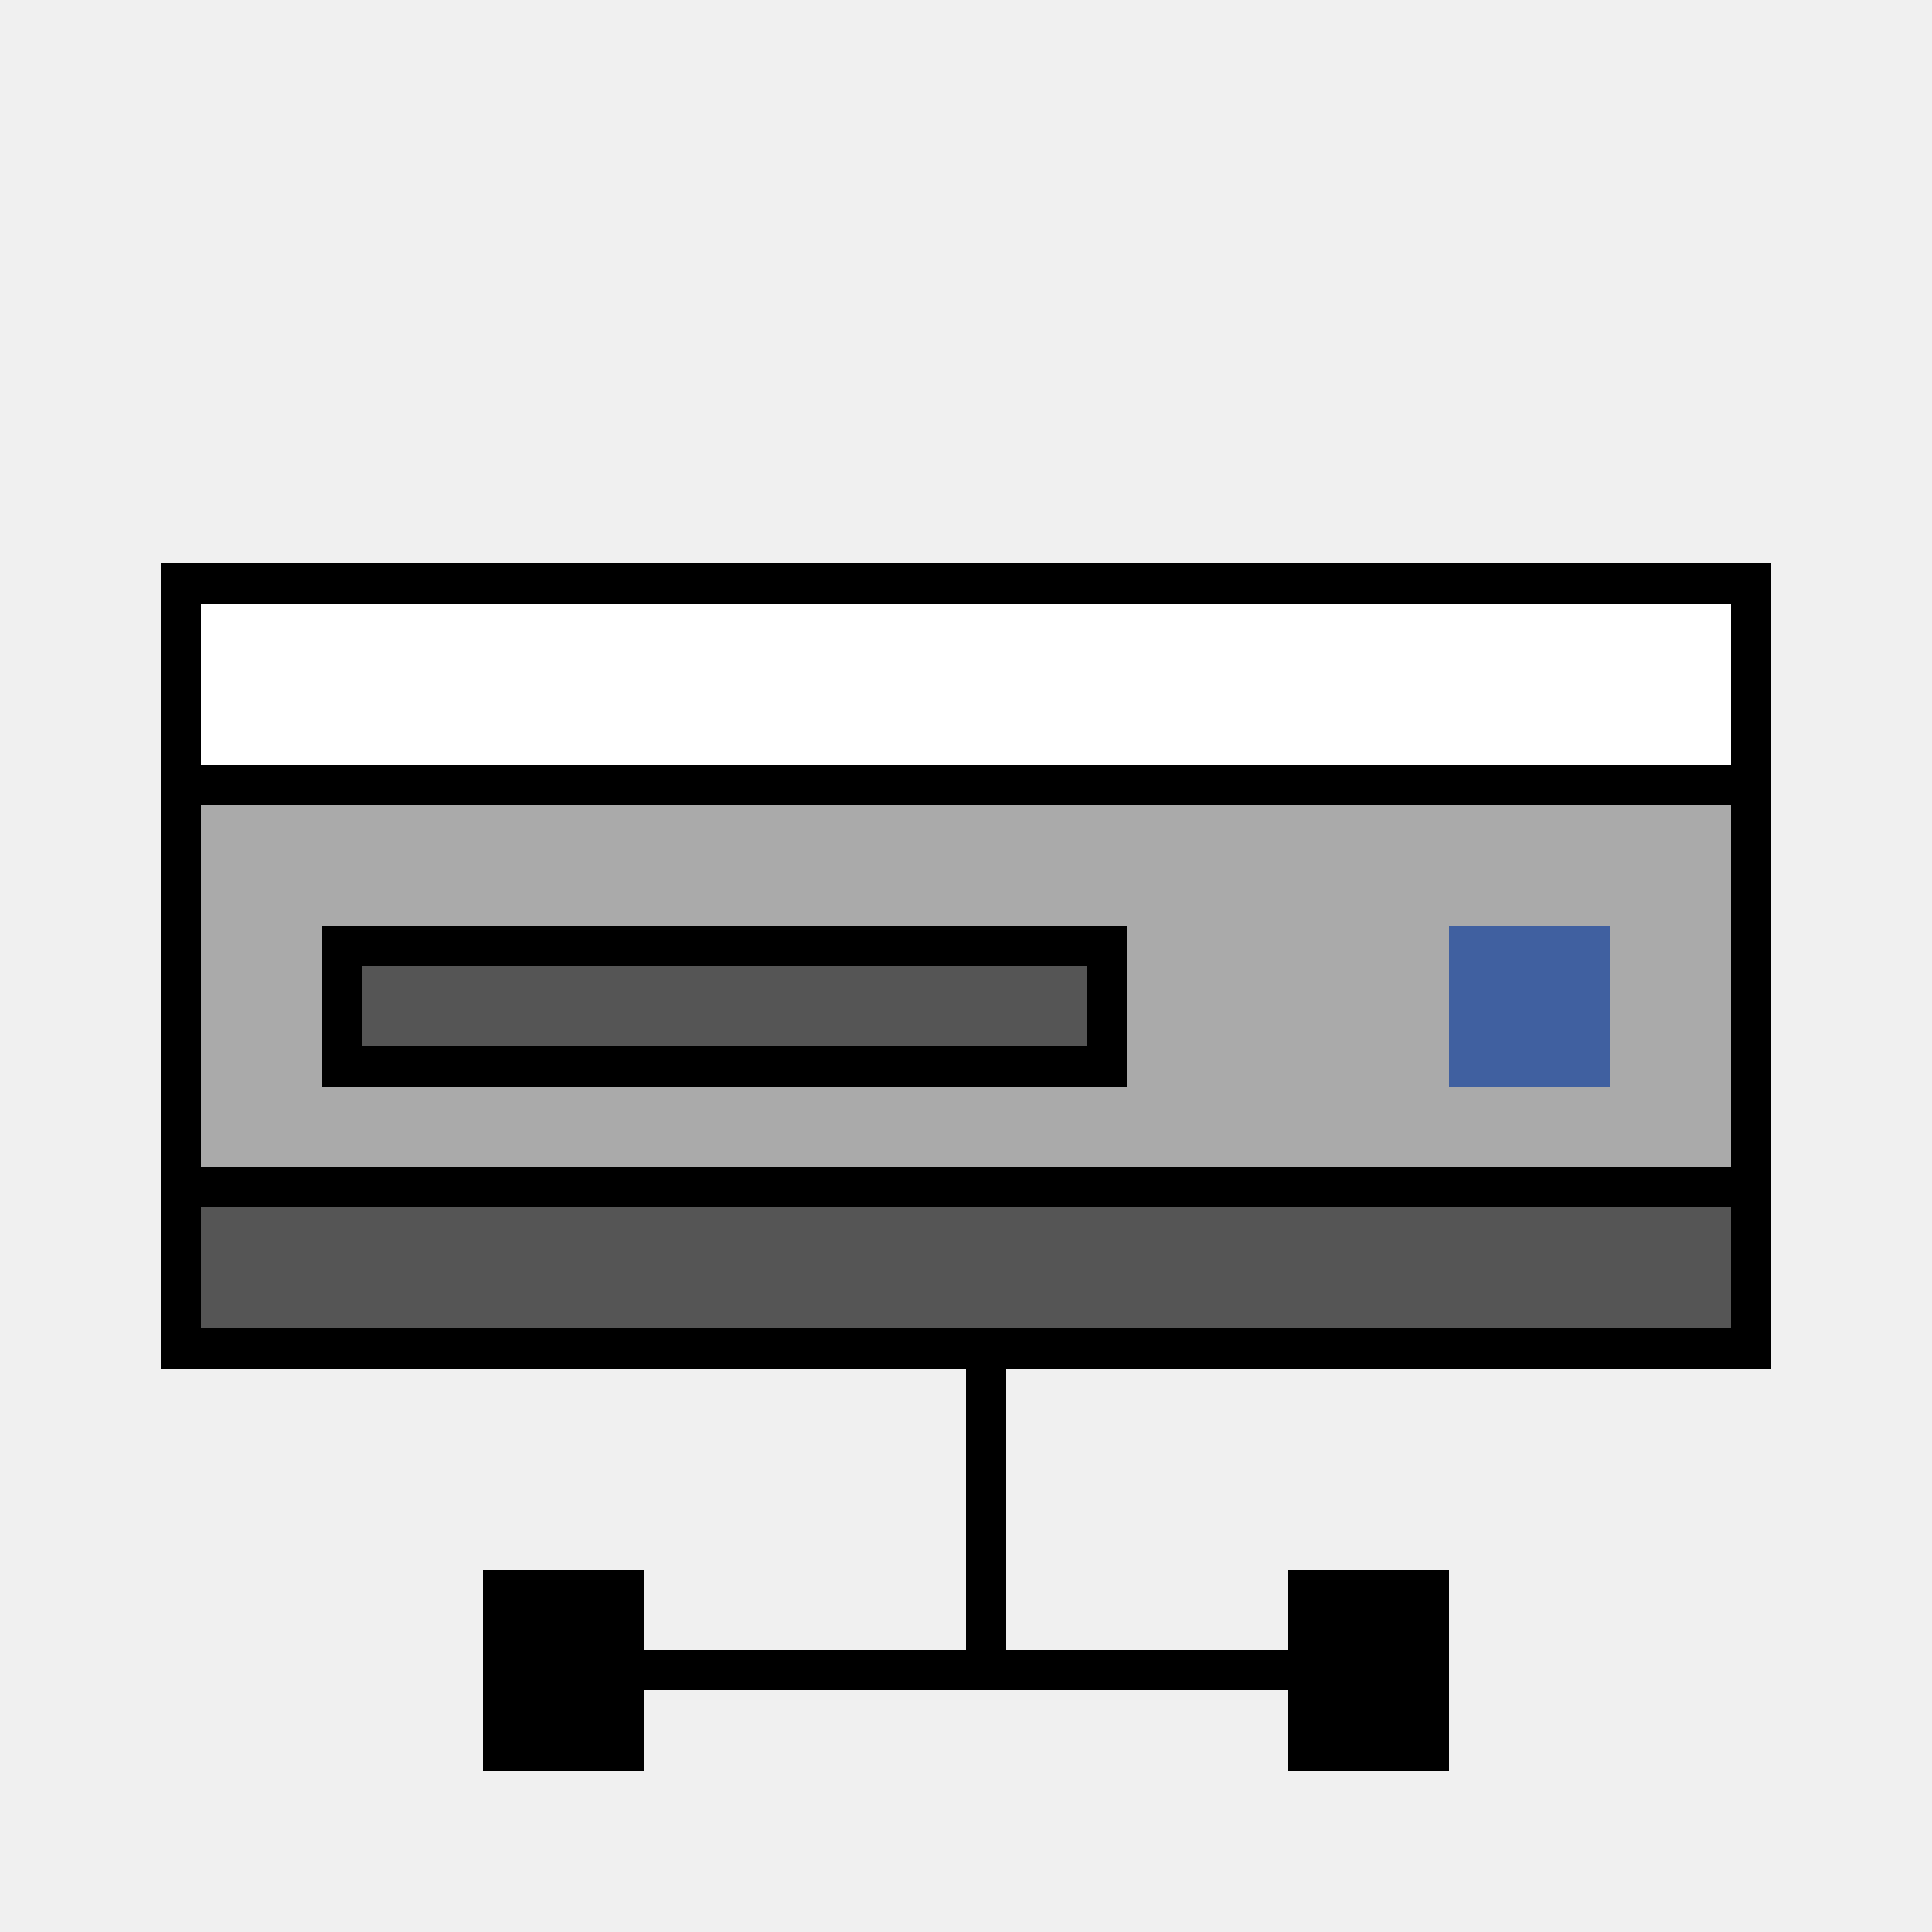
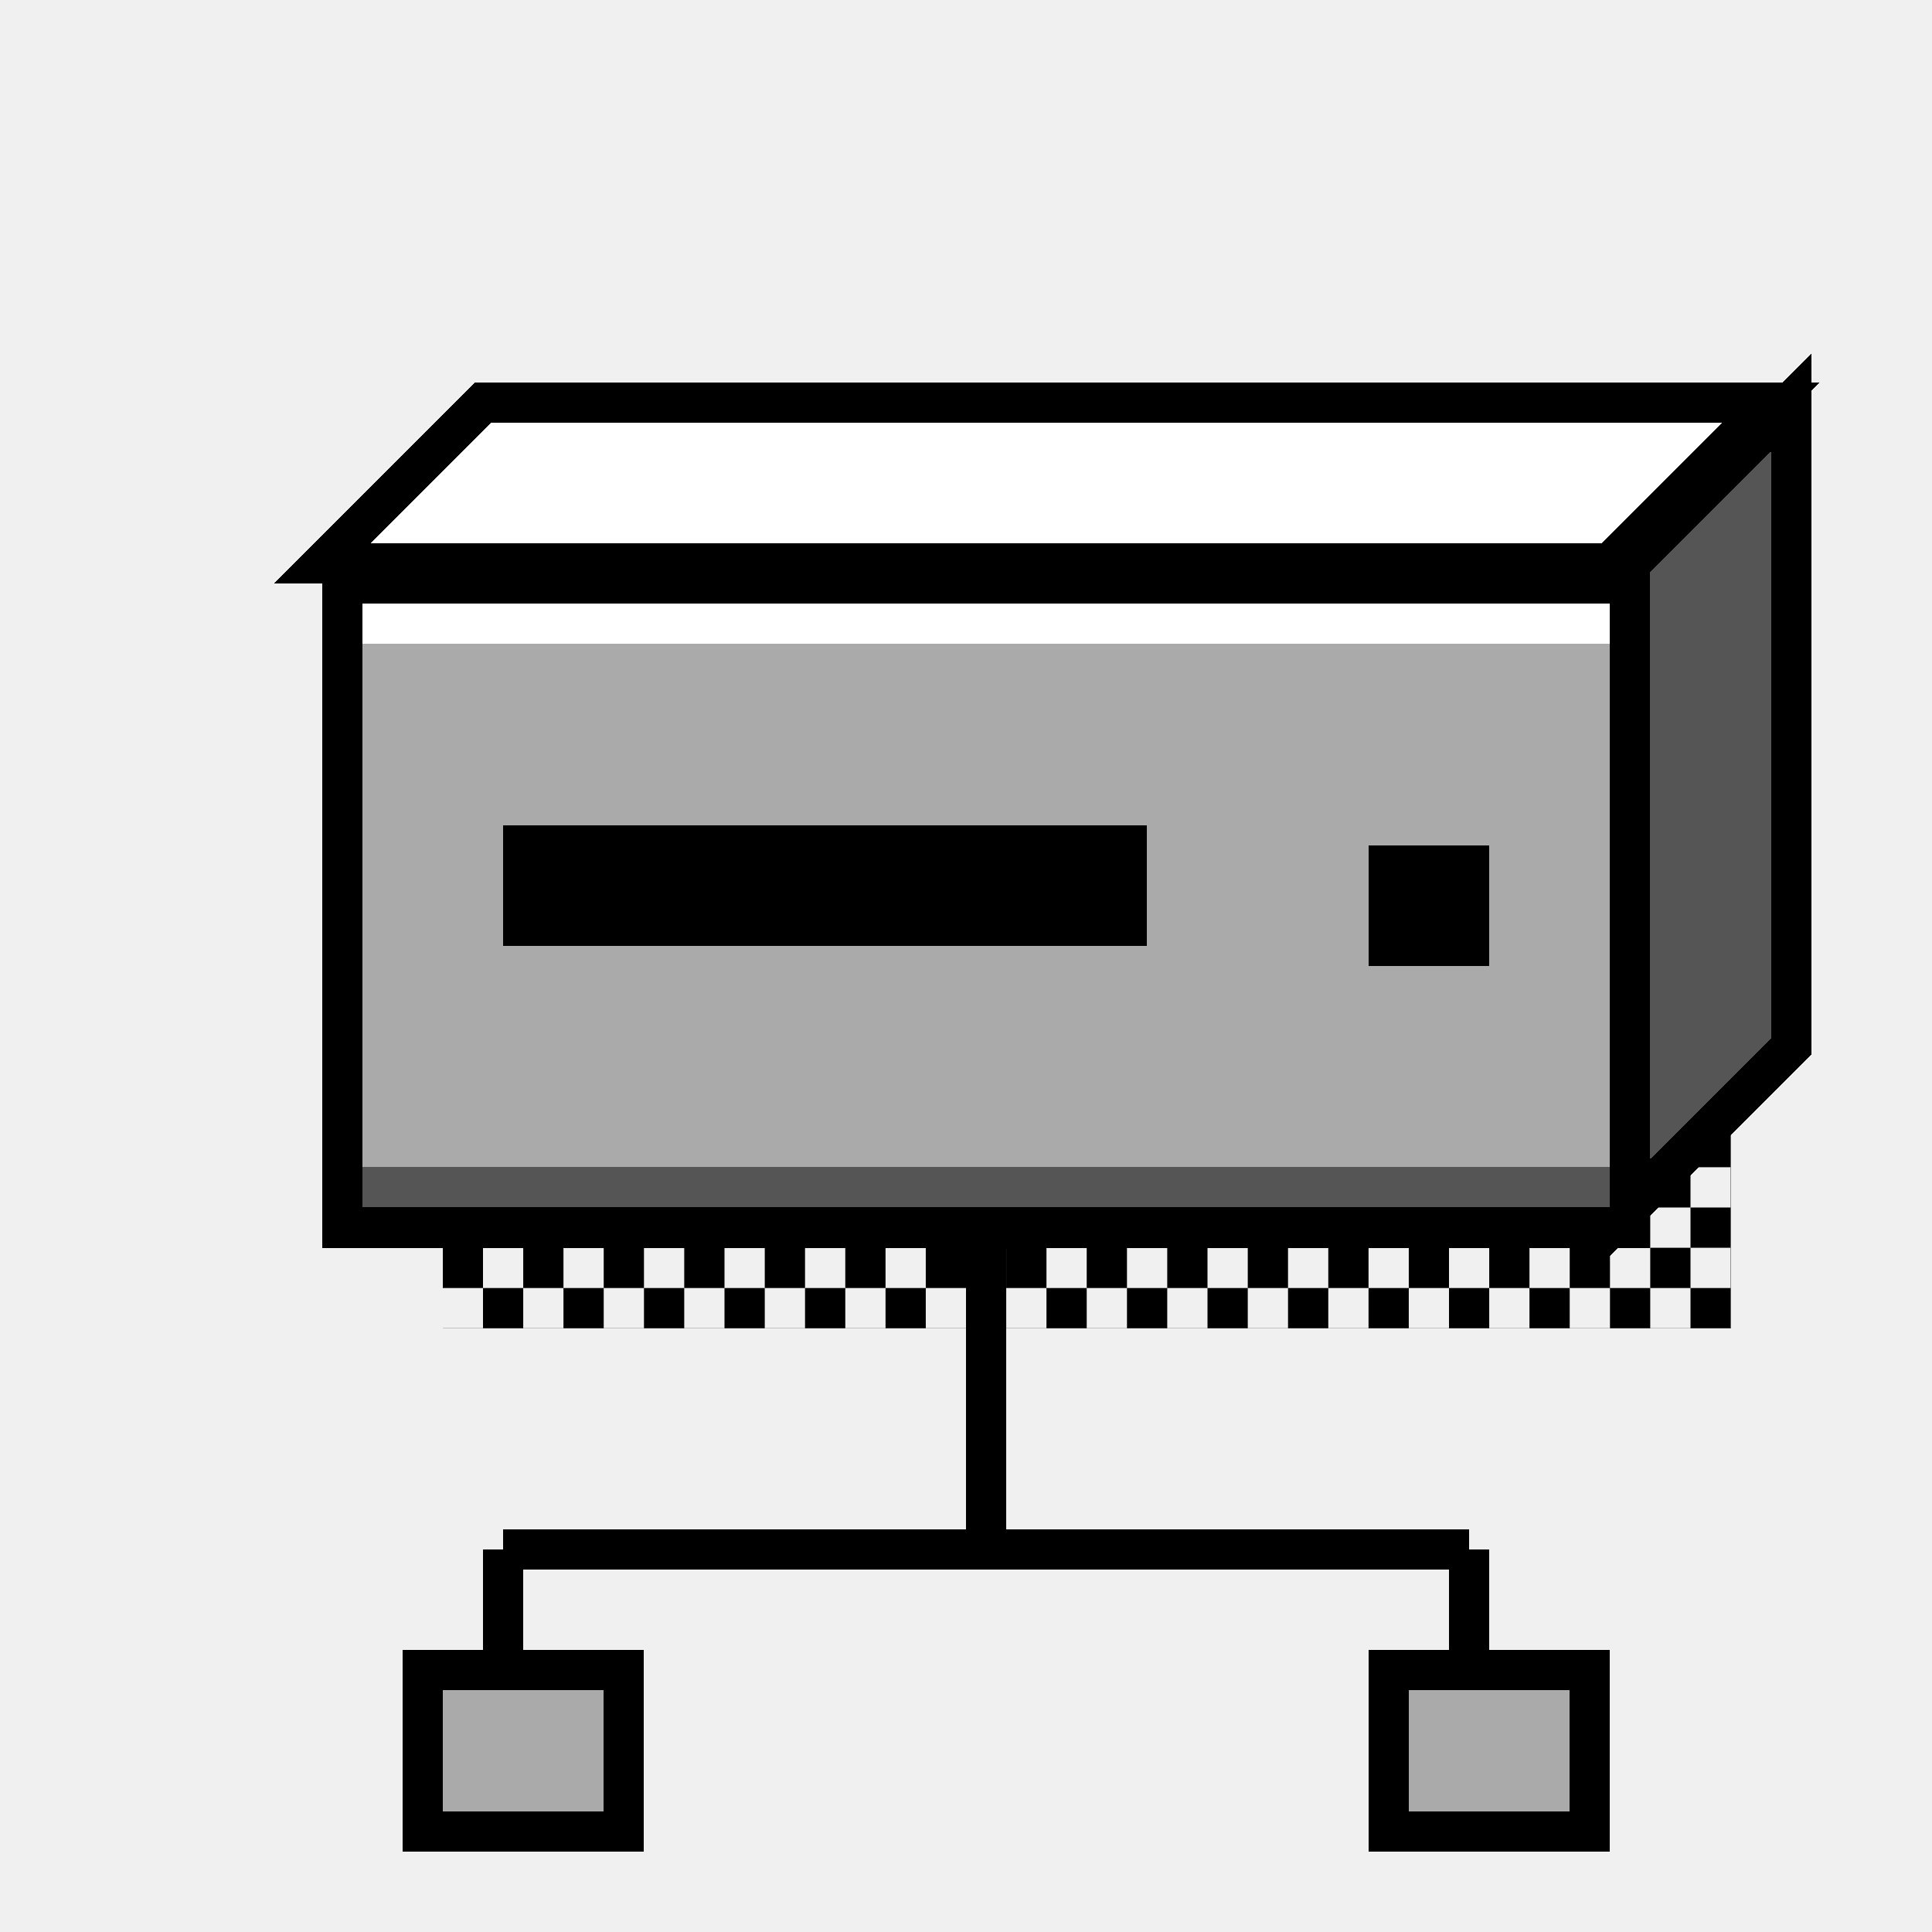
<svg xmlns="http://www.w3.org/2000/svg" width="48" height="48" viewBox="0 0 48 48" shape-rendering="crispEdges">
-   <rect x="4.5" y="14.5" width="39" height="19" fill="#aaa" stroke="#000" />
-   <rect x="4.5" y="14.5" width="39" height="5" fill="#fff" stroke="#000" />
-   <rect x="4.5" y="29.5" width="39" height="4" fill="#555" stroke="#000" />
-   <rect x="8.5" y="23.5" width="19" height="3" fill="#555" stroke="#000" />
-   <rect x="36" y="23" width="4" height="4" fill="#4060a0" />
-   <path d="M24.5 33.5V41.5M14.5 41.5H34.5" stroke="#000" />
-   <rect x="12" y="39" width="4" height="5" fill="#000" />
-   <rect x="32" y="39" width="4" height="5" fill="#000" />
+   <defs>
+     <pattern id="d" width="2" height="2" patternUnits="userSpaceOnUse">
+       <path d="M0 0h1v1H0zM1 1h1v1H1z" fill="#555" />
+     </pattern>
+     <pattern id="k" width="2" height="2" patternUnits="userSpaceOnUse">
+       <path d="M0 0h1v1H0zM1 1h1v1H1z" fill="#000" />
+     </pattern>
+     <pattern id="w" width="2" height="2" patternUnits="userSpaceOnUse">
+       <path d="M0 0h1v1H0zM1 1h1v1H1z" fill="#fff" />
+     </pattern>
+   </defs>
+   <path d="M11 17H43V33H11Z" fill="url(#k)" />
+   <path d="M8 14L12 10H44L40 14Z" fill="#fff" stroke="#000" />
+   <path d="M40.5 14L44.5 10V26L40.5 30Z" fill="#555" stroke="#000" />
+   <rect x="8.5" y="14.5" width="32" height="16" fill="#aaa" stroke="#000" />
+   <path d="M9 15.5H40" stroke="#fff" />
+   <rect x="12.5" y="20.5" width="16" height="3" fill="#000" />
+   <rect x="34" y="21" width="3" height="3" fill="#000" />
+   <path d="M9 29.5H40" stroke="#555" />
+   <path d="M24.5 30.5V38.5M12.5 38.5H36.5M12.5 38.5V41M36.5 38.5V41" fill="none" stroke="#000" />
+   <rect x="10.5" y="41.5" width="5" height="4" fill="#aaa" stroke="#000" />
+   <rect x="34.5" y="41.5" width="5" height="4" fill="#aaa" stroke="#000" />
</svg>
